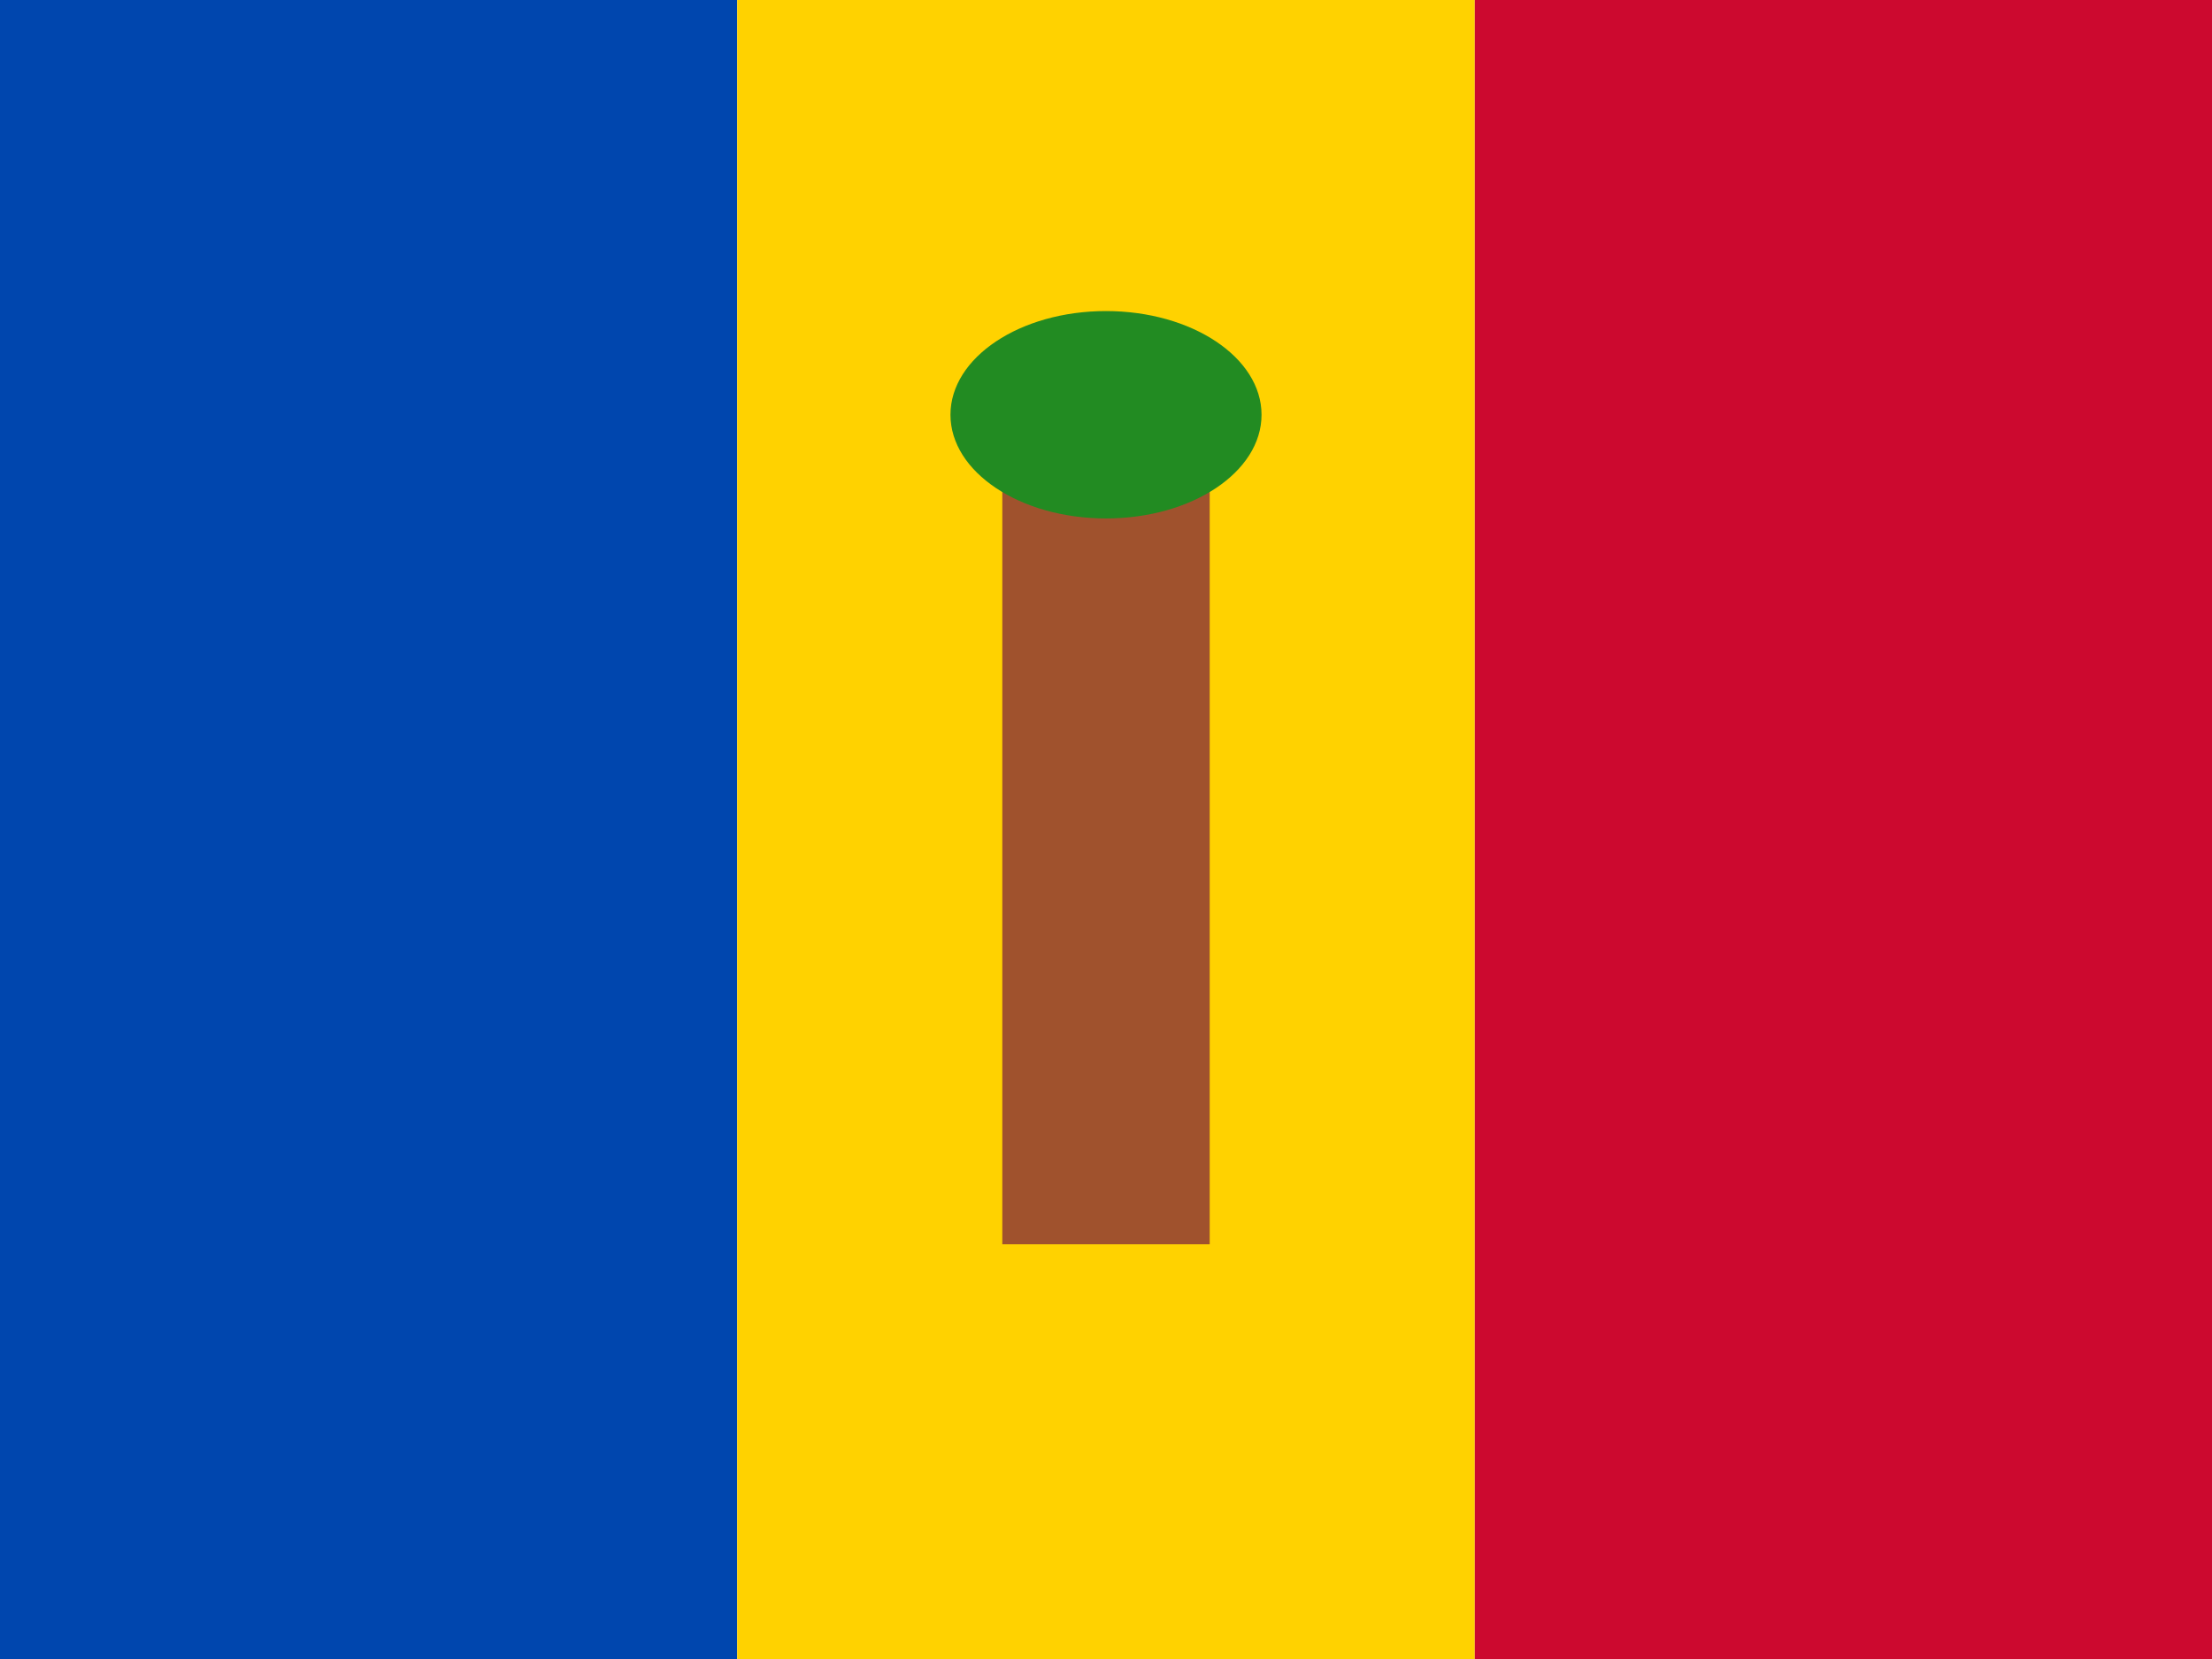
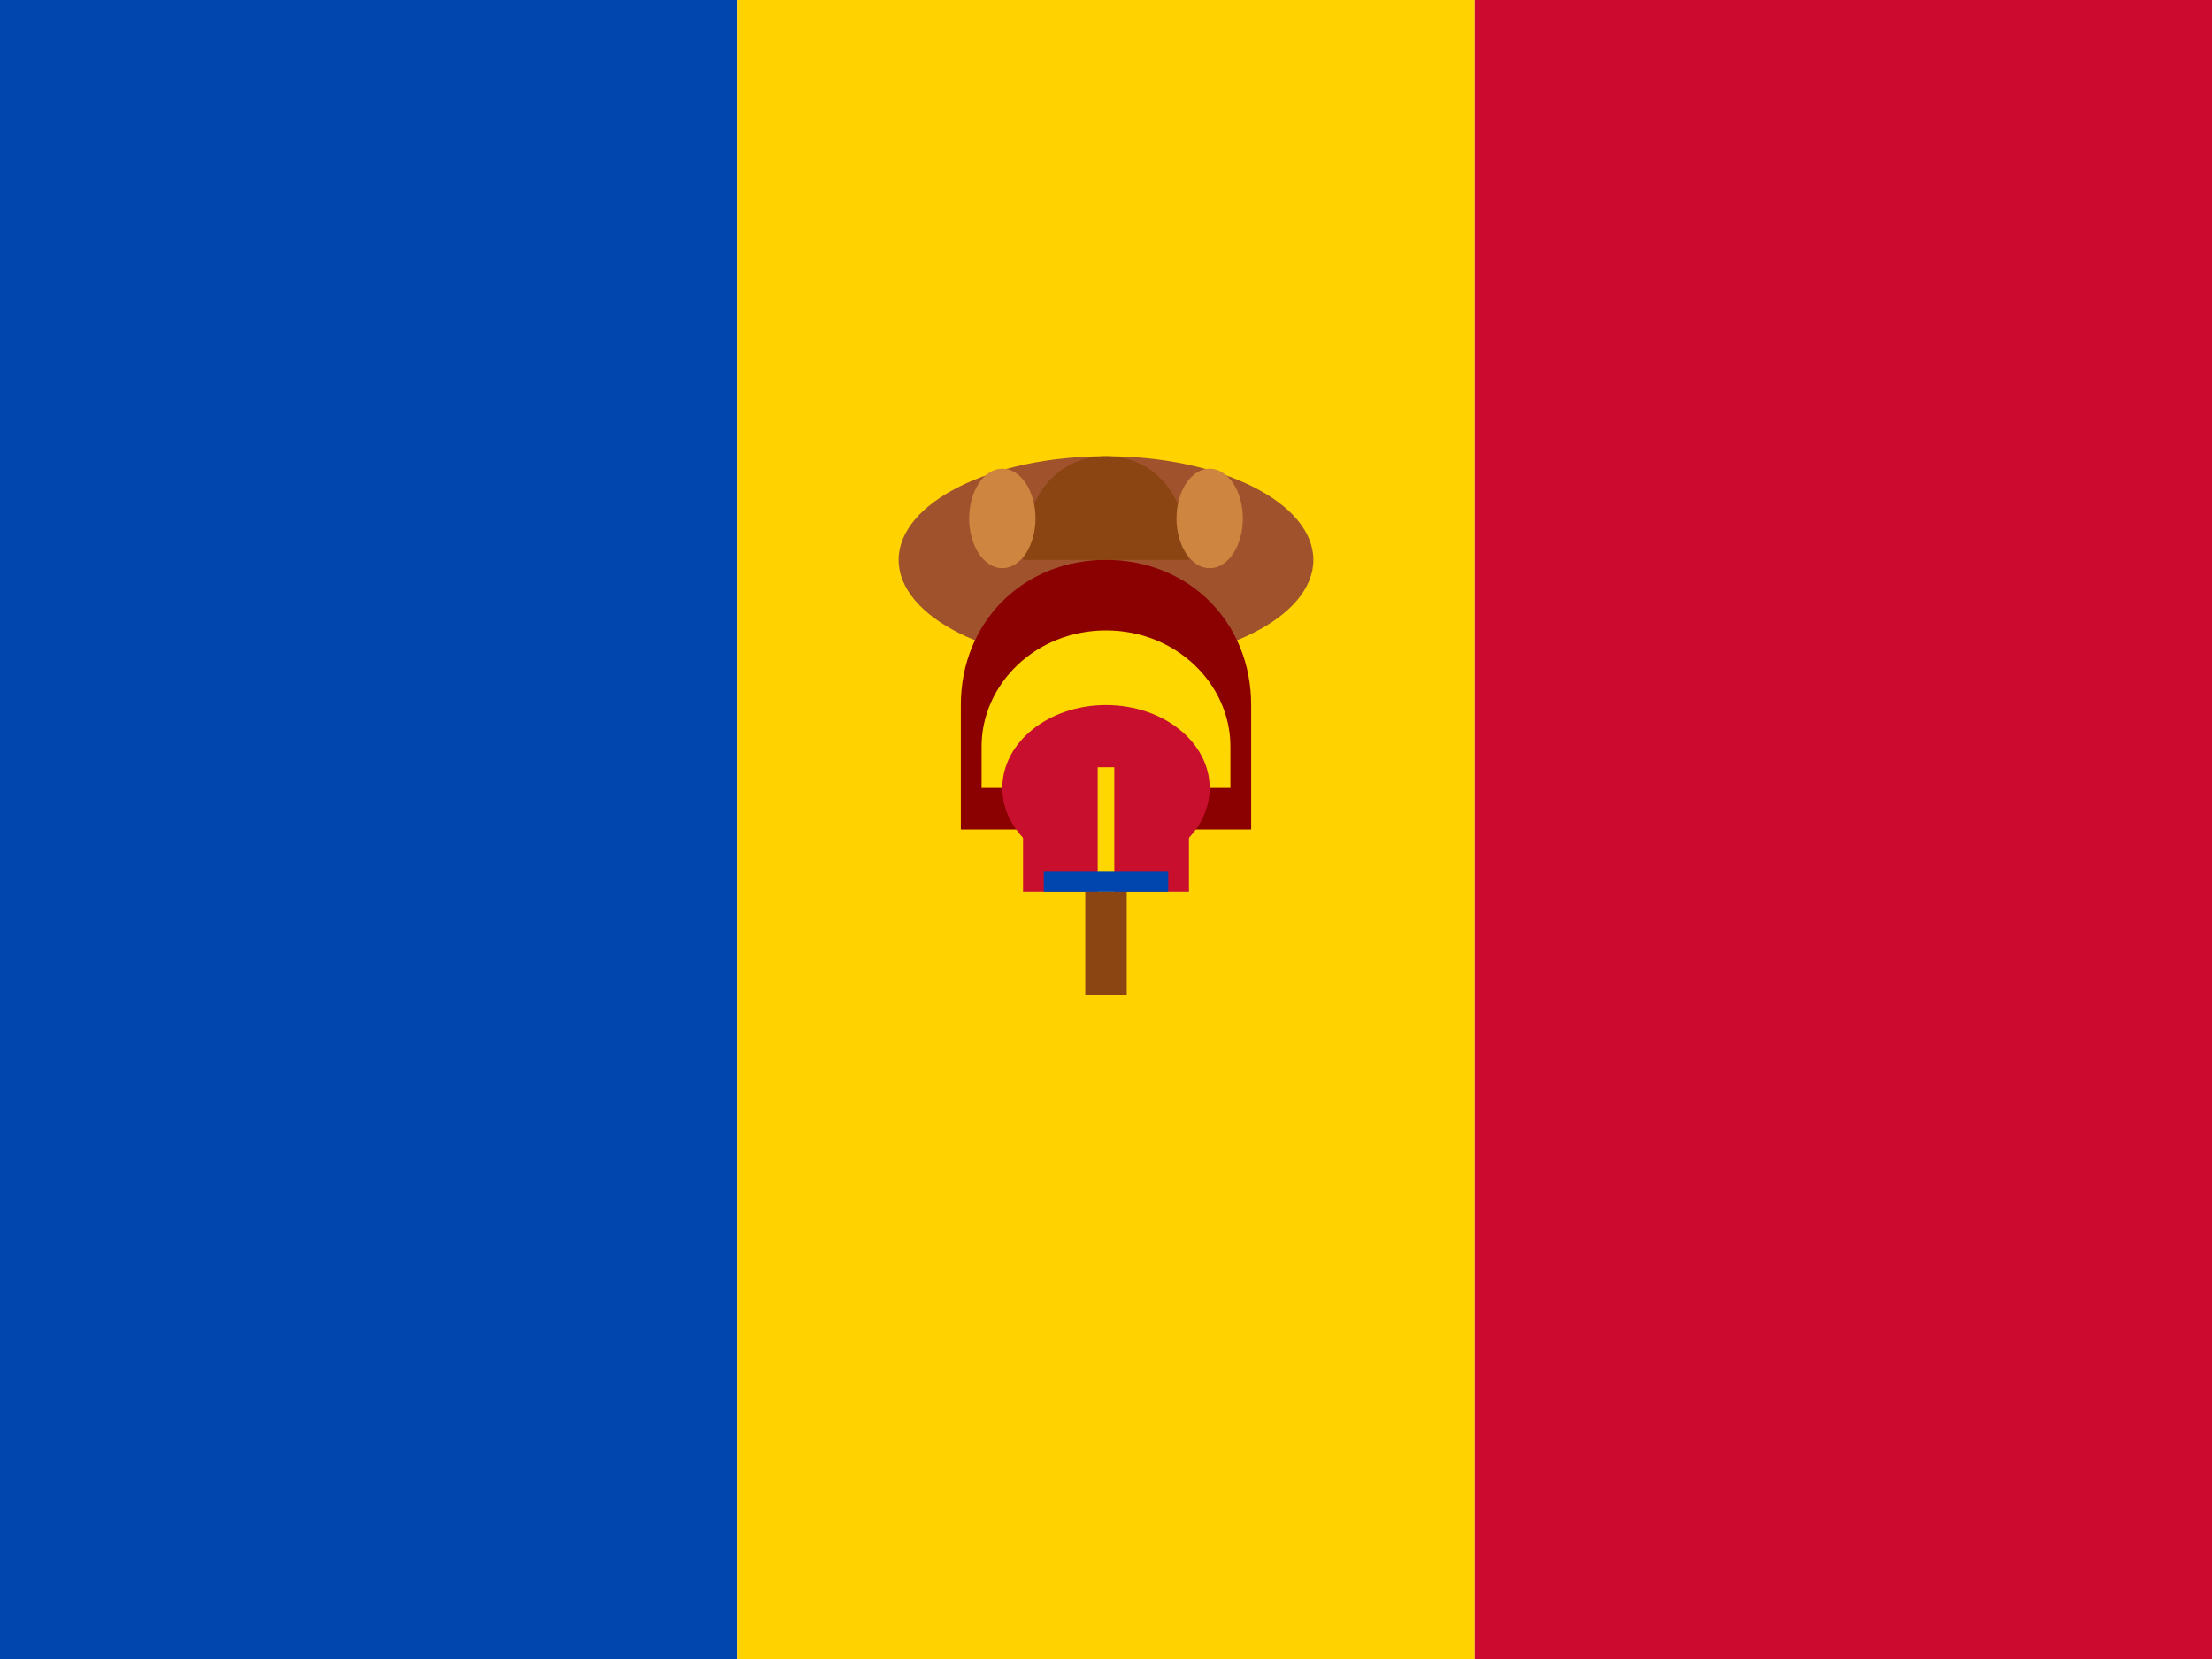
<svg xmlns="http://www.w3.org/2000/svg" viewBox="0 0 640 480">
  <path fill="#0046ae" d="M0 0h213.3v480H0z" />
  <path fill="#ffd200" d="M213.3 0h213.4v480H213.3z" />
  <path fill="#cc092f" d="M426.7 0H640v480H426.7z" />
-   <g transform="translate(320 240)">
-     <path fill="#a0522d" d="M-30-120h60v240h-60z" />
-     <ellipse cx="0" cy="-120" fill="#228b22" rx="45" ry="30" />
+   <g transform="translate(320,240) scale(1.2)">
+     <g fill="#8b4513">
+       <ellipse cx="0" cy="-65" rx="50" ry="25" fill="#a0522d" />
+       <path d="M-20-65c0-15 8-25 20-25s20 10 20 25" />
+       <path fill="#8b4513" d="M-5-40h10v80h-10z" />
+     </g>
+     <g fill="#ffd700">
+       <ellipse cx="-25" cy="-75" rx="8" ry="12" fill="#cd853f" />
+       <ellipse cx="25" cy="-75" rx="8" ry="12" fill="#cd853f" />
+       <path fill="#8b0000" d="M-35-30c0-20 15-35 35-35s35 15 35 35v30h-70z" />
+       <path fill="#ffd700" d="M-30-20c0-15 13-28 30-28s30 13 30 28v10h-60z" />
+     </g>
+     <g fill="#c8102e">
+       <ellipse cx="0" cy="-10" rx="25" ry="20" fill="#c8102e" />
+       <path d="M-20 0c0-10 8-18 20-18s20 8 20 18v15h-40z" />
+     </g>
+     <path fill="#ffd700" d="M-2-15h4v30h-4z" />
+     <path fill="#0046ae" d="M-15 10h30v5h-30z" />
  </g>
</svg>
